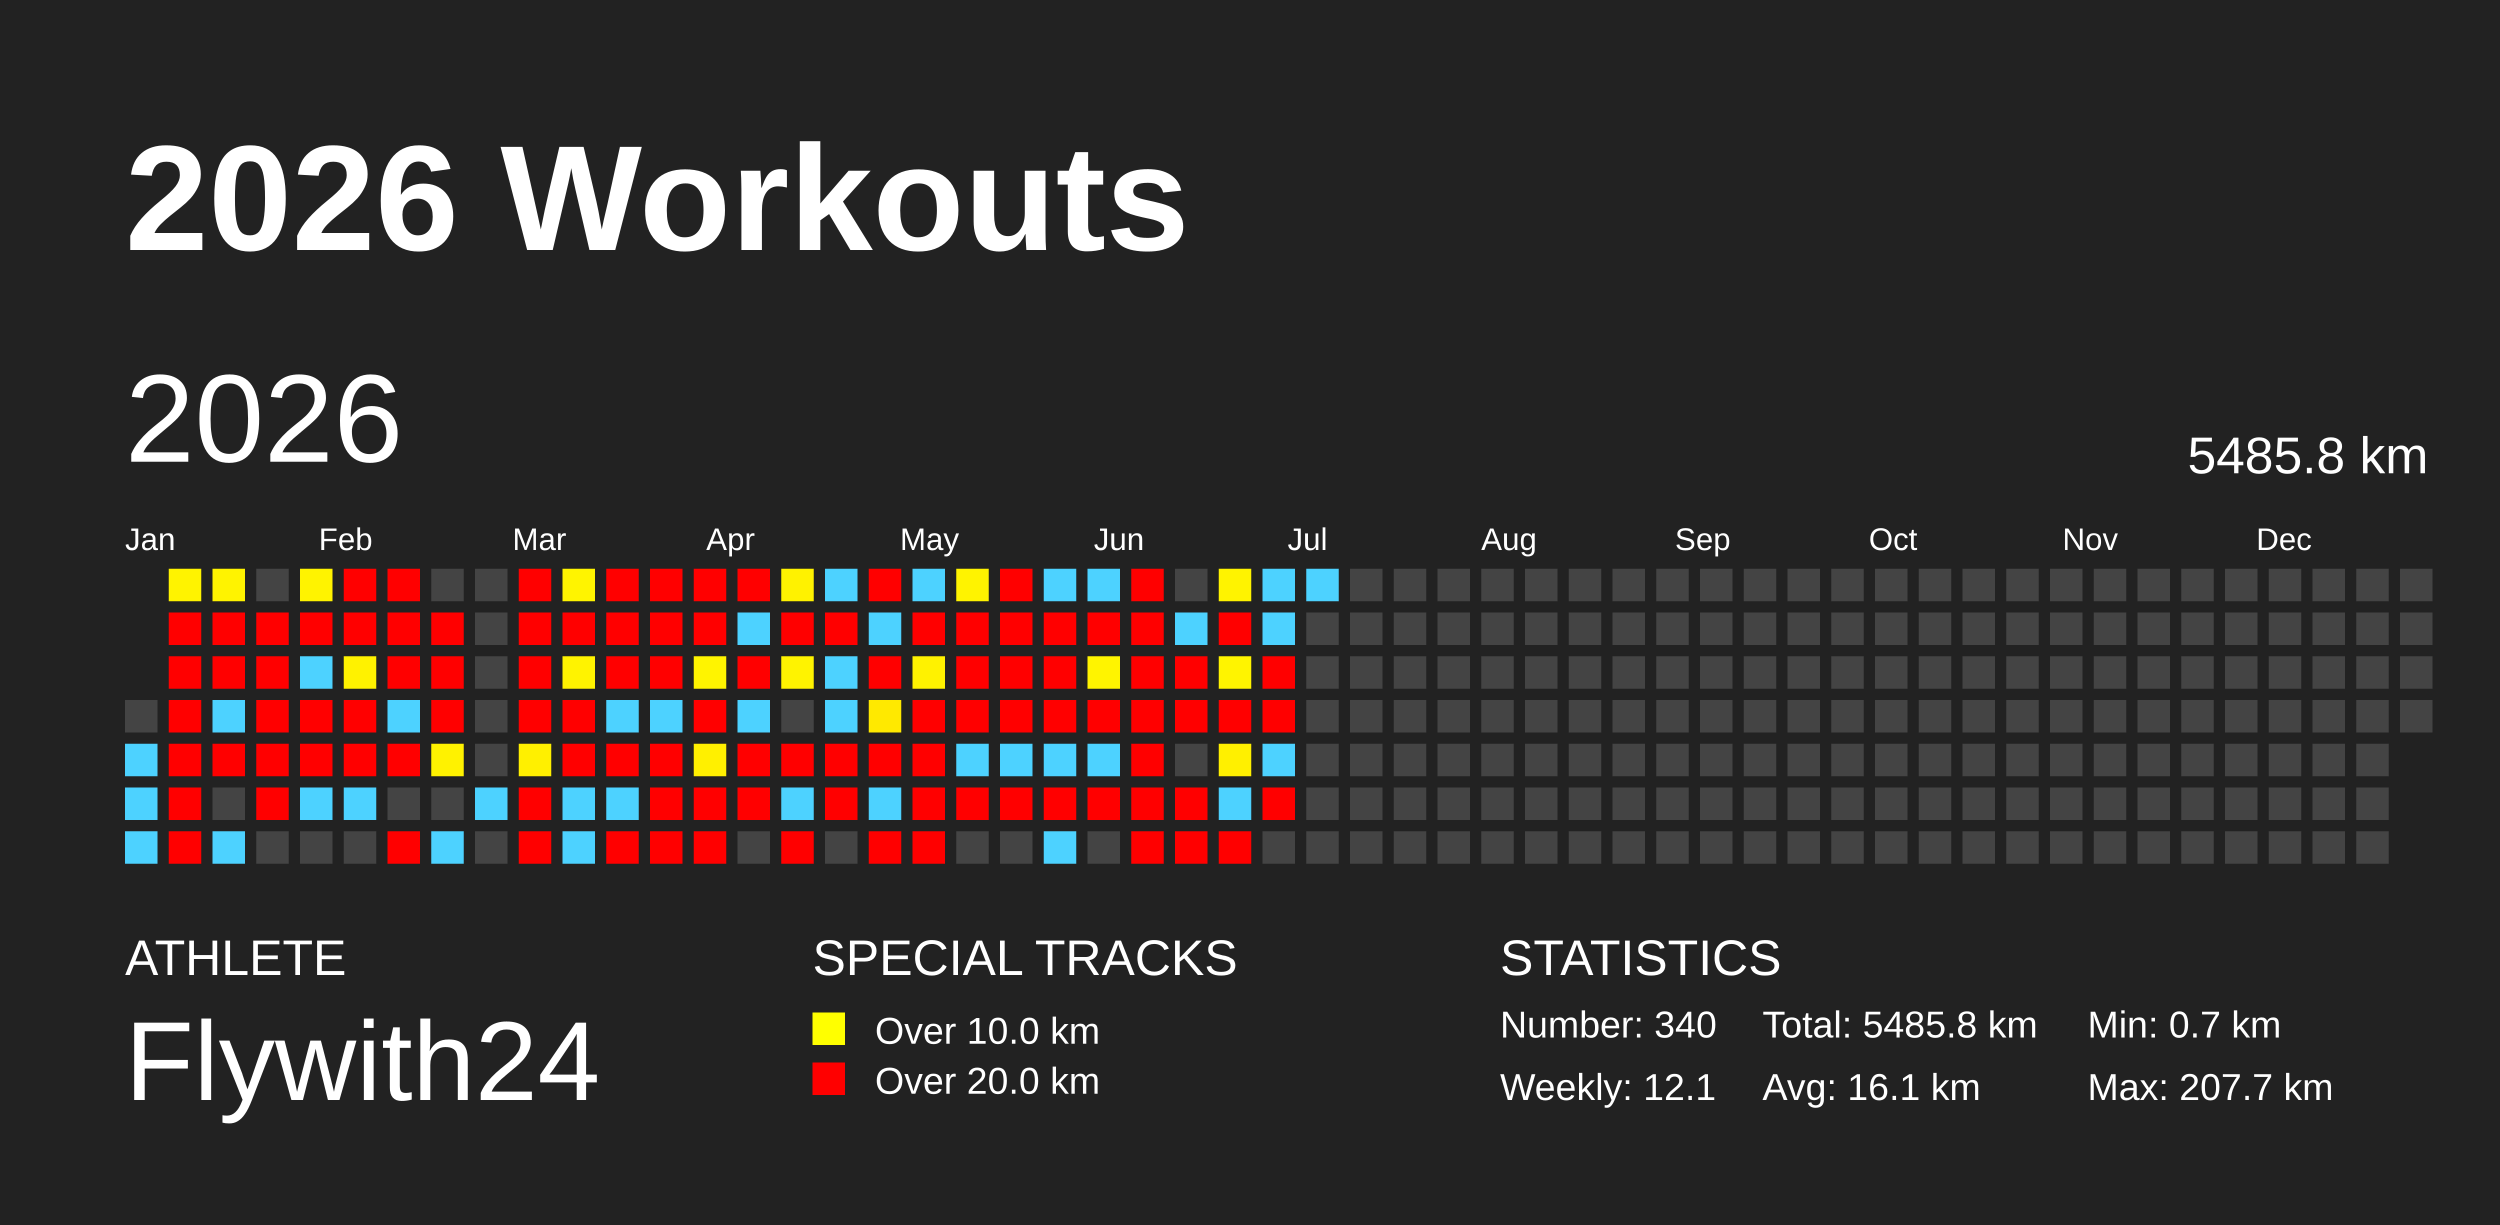
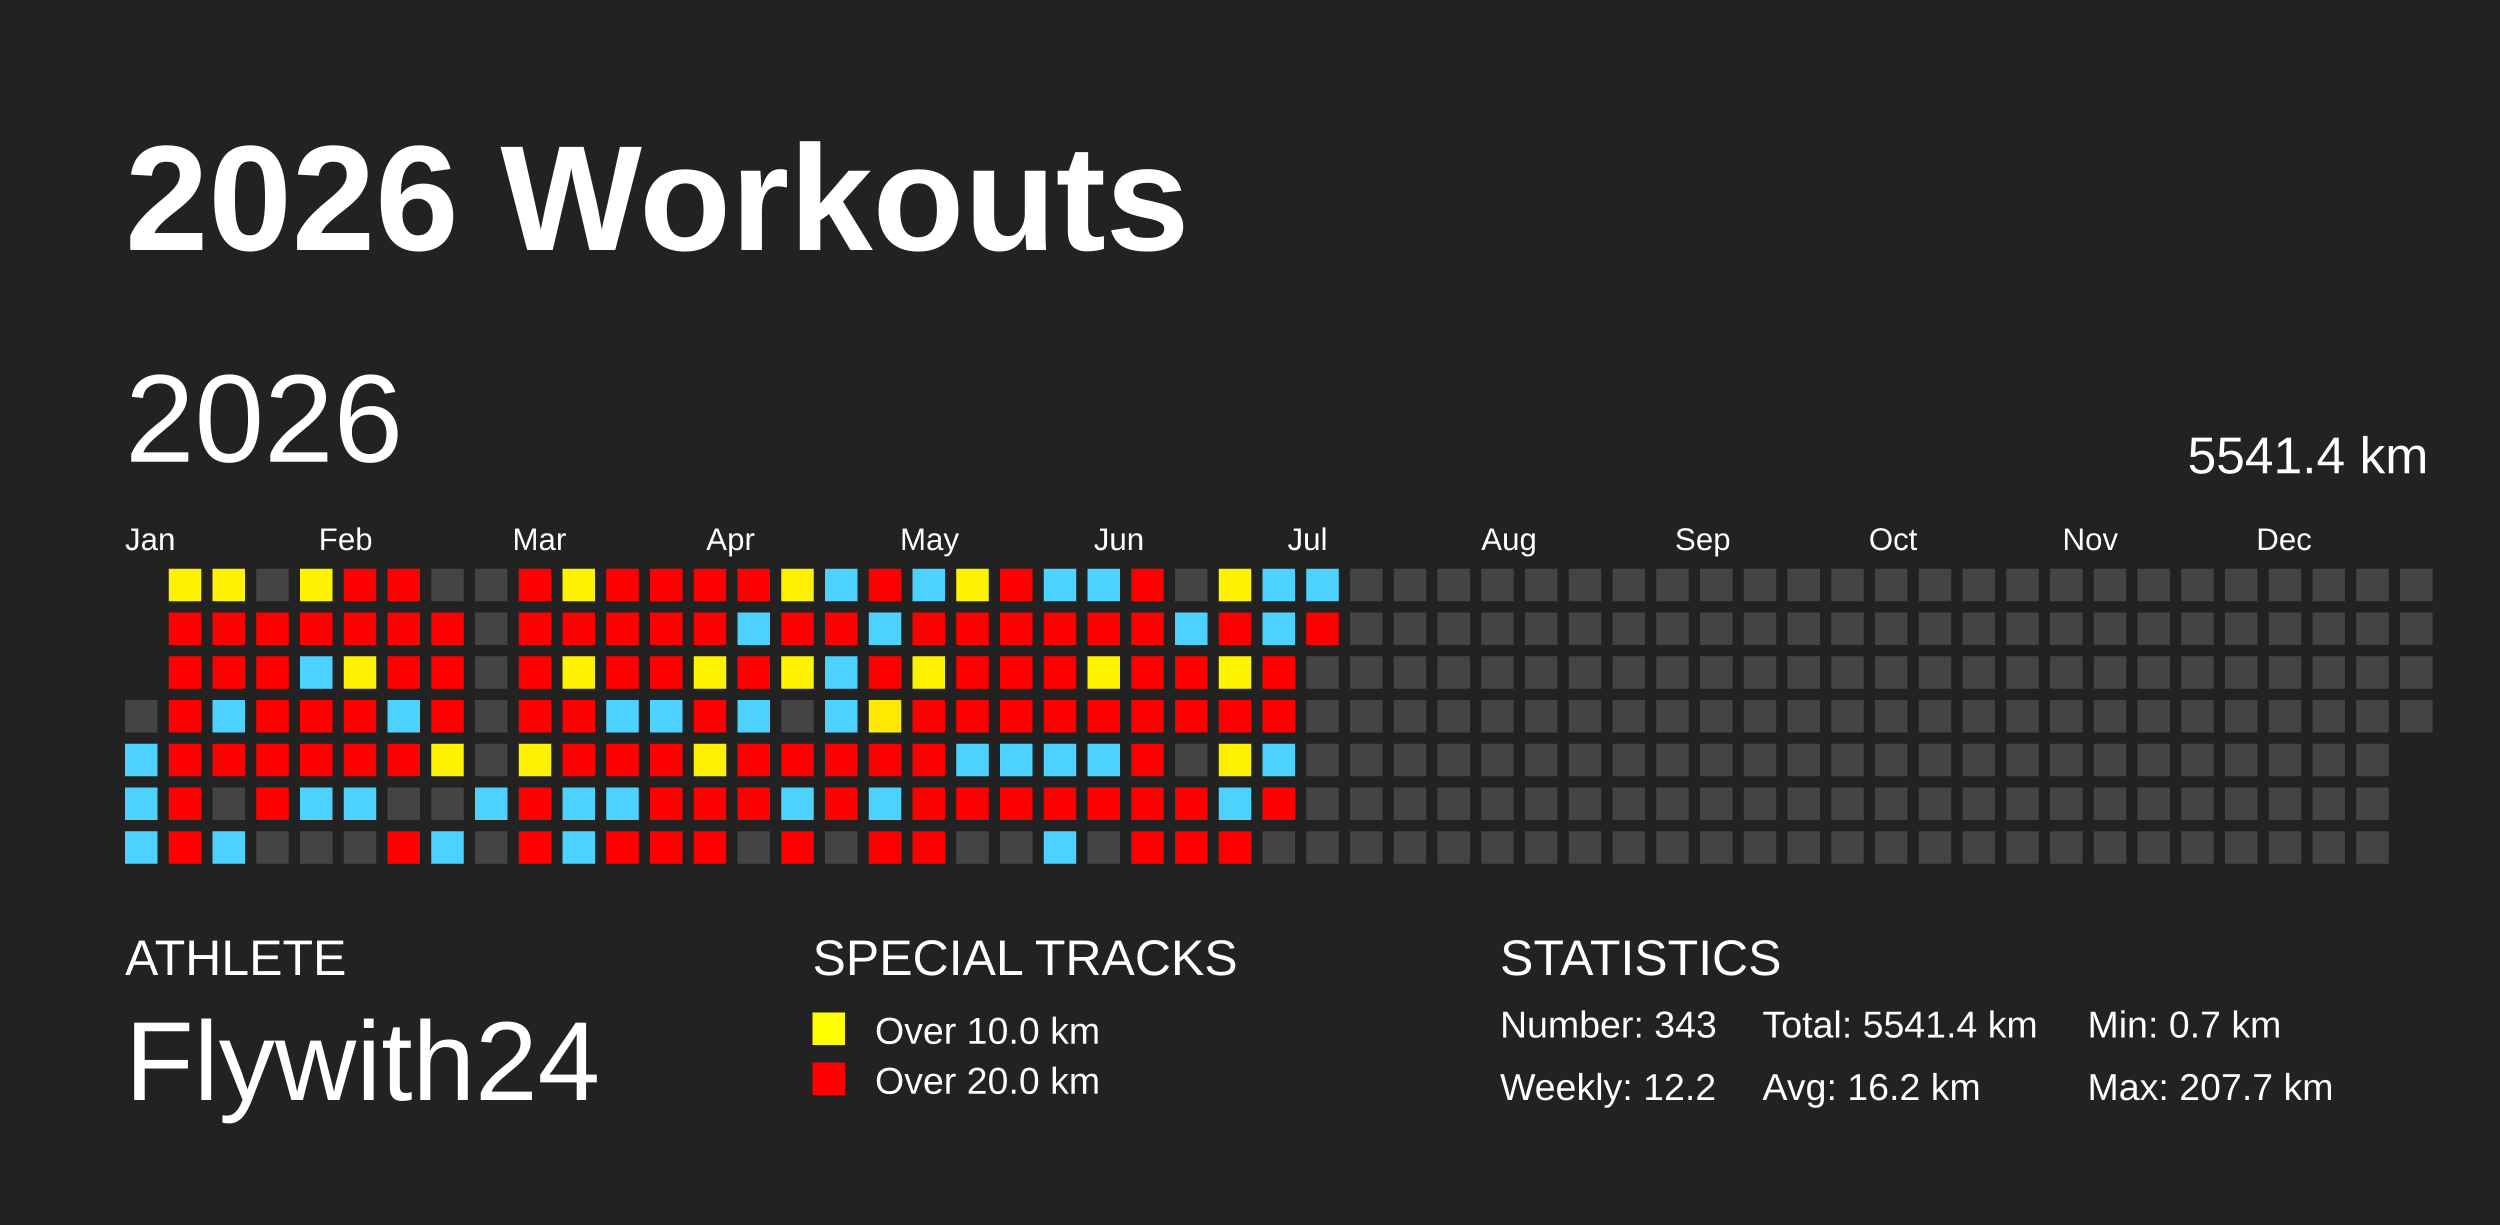
<svg xmlns="http://www.w3.org/2000/svg" baseProfile="full" height="98mm" version="1.1" viewBox="0,0,200,98" width="200mm">
  <defs />
  <rect fill="#222222" height="98" width="200" x="0" y="0" />
  <text fill="#FFFFFF" style="font-size:12px; font-family:Arial; font-weight:bold;" x="10" y="20">2026 Workouts</text>
  <text fill="#FFFFFF" style="font-size:4px; font-family:Arial" x="10" y="78">ATHLETE</text>
  <text fill="#FFFFFF" style="font-size:9px; font-family:Arial" x="10" y="88">Flywith24</text>
  <text fill="#FFFFFF" style="font-size:4px; font-family:Arial" x="65" y="78">SPECIAL TRACKS</text>
  <rect fill="yellow" height="2.6" width="2.6" x="65" y="81" />
  <text fill="#FFFFFF" style="font-size:3px; font-family:Arial" x="70" y="83.5">Over 10.0 km</text>
  <rect fill="red" height="2.6" width="2.6" x="65" y="85" />
  <text fill="#FFFFFF" style="font-size:3px; font-family:Arial" x="70" y="87.5">Over 20.0 km</text>
  <text fill="#FFFFFF" style="font-size:4px; font-family:Arial" x="120" y="78">STATISTICS</text>
-   <text fill="#FFFFFF" style="font-size:3px; font-family:Arial" x="120" y="83">Number: 340</text>
-   <text fill="#FFFFFF" style="font-size:3px; font-family:Arial" x="120" y="88">Weekly: 12.1</text>
-   <text fill="#FFFFFF" style="font-size:3px; font-family:Arial" x="141" y="83">Total: 5485.8 km</text>
-   <text fill="#FFFFFF" style="font-size:3px; font-family:Arial" x="141" y="88">Avg: 16.1 km</text>
+   <text fill="#FFFFFF" style="font-size:3px; font-family:Arial" x="120" y="83">Number: 343</text>
+   <text fill="#FFFFFF" style="font-size:3px; font-family:Arial" x="120" y="88">Weekly: 12.2</text>
+   <text fill="#FFFFFF" style="font-size:3px; font-family:Arial" x="141" y="83">Total: 5541.4 km</text>
+   <text fill="#FFFFFF" style="font-size:3px; font-family:Arial" x="141" y="88">Avg: 16.2 km</text>
  <text fill="#FFFFFF" style="font-size:3px; font-family:Arial" x="167" y="83">Min: 0.7 km</text>
  <text fill="#FFFFFF" style="font-size:3px; font-family:Arial" x="167" y="88">Max: 207.7 km</text>
  <text dominant-baseline="hanging" fill="#FFFFFF" style="font-size:10.0px; font-family:Arial;" x="10" y="30">2026</text>
-   <text dominant-baseline="hanging" fill="#FFFFFF" style="font-size:4.125px; font-family:Arial;" x="175" y="35">5485.8 km</text>
+   <text dominant-baseline="hanging" fill="#FFFFFF" style="font-size:4.125px; font-family:Arial;" x="175" y="35">5541.4 km</text>
  <text fill="#FFFFFF" style="font-size:2.5px; font-family:Arial" x="10.0" y="44">Jan</text>
  <text fill="#FFFFFF" style="font-size:2.5px; font-family:Arial" x="25.5" y="44">Feb</text>
  <text fill="#FFFFFF" style="font-size:2.5px; font-family:Arial" x="41.0" y="44">Mar</text>
  <text fill="#FFFFFF" style="font-size:2.5px; font-family:Arial" x="56.5" y="44">Apr</text>
  <text fill="#FFFFFF" style="font-size:2.5px; font-family:Arial" x="72.0" y="44">May</text>
  <text fill="#FFFFFF" style="font-size:2.5px; font-family:Arial" x="87.5" y="44">Jun</text>
  <text fill="#FFFFFF" style="font-size:2.5px; font-family:Arial" x="103.0" y="44">Jul</text>
  <text fill="#FFFFFF" style="font-size:2.5px; font-family:Arial" x="118.5" y="44">Aug</text>
  <text fill="#FFFFFF" style="font-size:2.5px; font-family:Arial" x="134.0" y="44">Sep</text>
  <text fill="#FFFFFF" style="font-size:2.5px; font-family:Arial" x="149.5" y="44">Oct</text>
  <text fill="#FFFFFF" style="font-size:2.5px; font-family:Arial" x="165.0" y="44">Nov</text>
  <text fill="#FFFFFF" style="font-size:2.5px; font-family:Arial" x="180.5" y="44">Dec</text>
  <rect fill="#444444" height="2.6" width="2.6" x="10.0" y="56.0" />
  <rect fill="#4dd2ff" height="2.6" width="2.6" x="10.0" y="59.5" />
  <rect fill="#4dd2ff" height="2.6" width="2.6" x="10.0" y="63.0" />
  <rect fill="#4dd2ff" height="2.6" width="2.6" x="10.0" y="66.5" />
  <rect fill="#fff300" height="2.6" width="2.6" x="13.5" y="45.5" />
  <rect fill="red" height="2.6" width="2.6" x="13.5" y="49.0" />
  <rect fill="red" height="2.6" width="2.6" x="13.5" y="52.5" />
  <rect fill="red" height="2.6" width="2.6" x="13.5" y="56.0" />
  <rect fill="red" height="2.6" width="2.6" x="13.5" y="59.5" />
  <rect fill="red" height="2.6" width="2.6" x="13.5" y="63.0" />
  <rect fill="red" height="2.6" width="2.6" x="13.5" y="66.5" />
  <rect fill="#fff300" height="2.6" width="2.6" x="17.0" y="45.5" />
  <rect fill="red" height="2.6" width="2.6" x="17.0" y="49.0" />
  <rect fill="red" height="2.6" width="2.6" x="17.0" y="52.5" />
  <rect fill="#4dd2ff" height="2.6" width="2.6" x="17.0" y="56.0" />
  <rect fill="red" height="2.6" width="2.6" x="17.0" y="59.5" />
  <rect fill="#444444" height="2.6" width="2.6" x="17.0" y="63.0" />
  <rect fill="#4dd2ff" height="2.6" width="2.6" x="17.0" y="66.5" />
  <rect fill="#444444" height="2.6" width="2.6" x="20.5" y="45.5" />
  <rect fill="red" height="2.6" width="2.6" x="20.5" y="49.0" />
  <rect fill="red" height="2.6" width="2.6" x="20.5" y="52.5" />
  <rect fill="red" height="2.6" width="2.6" x="20.5" y="56.0" />
  <rect fill="red" height="2.6" width="2.6" x="20.5" y="59.5" />
  <rect fill="red" height="2.6" width="2.6" x="20.5" y="63.0" />
  <rect fill="#444444" height="2.6" width="2.6" x="20.5" y="66.5" />
  <rect fill="#fff300" height="2.6" width="2.6" x="24.0" y="45.5" />
  <rect fill="red" height="2.6" width="2.6" x="24.0" y="49.0" />
  <rect fill="#4dd2ff" height="2.6" width="2.6" x="24.0" y="52.5" />
  <rect fill="red" height="2.6" width="2.6" x="24.0" y="56.0" />
  <rect fill="red" height="2.6" width="2.6" x="24.0" y="59.5" />
  <rect fill="#4dd2ff" height="2.6" width="2.6" x="24.0" y="63.0" />
  <rect fill="#444444" height="2.6" width="2.6" x="24.0" y="66.5" />
  <rect fill="red" height="2.6" width="2.6" x="27.5" y="45.5" />
  <rect fill="red" height="2.6" width="2.6" x="27.5" y="49.0" />
  <rect fill="#fff200" height="2.6" width="2.6" x="27.5" y="52.5" />
  <rect fill="red" height="2.6" width="2.6" x="27.5" y="56.0" />
  <rect fill="red" height="2.6" width="2.6" x="27.5" y="59.5" />
  <rect fill="#4dd2ff" height="2.6" width="2.6" x="27.5" y="63.0" />
  <rect fill="#444444" height="2.6" width="2.6" x="27.5" y="66.5" />
  <rect fill="red" height="2.6" width="2.6" x="31.0" y="45.5" />
  <rect fill="red" height="2.6" width="2.6" x="31.0" y="49.0" />
  <rect fill="red" height="2.6" width="2.6" x="31.0" y="52.5" />
  <rect fill="#4dd2ff" height="2.6" width="2.6" x="31.0" y="56.0" />
  <rect fill="red" height="2.6" width="2.6" x="31.0" y="59.5" />
  <rect fill="#444444" height="2.6" width="2.6" x="31.0" y="63.0" />
  <rect fill="red" height="2.6" width="2.6" x="31.0" y="66.5" />
  <rect fill="#444444" height="2.6" width="2.6" x="34.5" y="45.5" />
  <rect fill="red" height="2.6" width="2.6" x="34.5" y="49.0" />
  <rect fill="red" height="2.6" width="2.6" x="34.5" y="52.5" />
  <rect fill="red" height="2.6" width="2.6" x="34.5" y="56.0" />
  <rect fill="#fff200" height="2.6" width="2.6" x="34.5" y="59.5" />
  <rect fill="#444444" height="2.6" width="2.6" x="34.5" y="63.0" />
  <rect fill="#4dd2ff" height="2.6" width="2.6" x="34.5" y="66.5" />
  <rect fill="#444444" height="2.6" width="2.6" x="38.0" y="45.5" />
  <rect fill="#444444" height="2.6" width="2.6" x="38.0" y="49.0" />
  <rect fill="#444444" height="2.6" width="2.6" x="38.0" y="52.5" />
  <rect fill="#444444" height="2.6" width="2.6" x="38.0" y="56.0" />
  <rect fill="#444444" height="2.6" width="2.6" x="38.0" y="59.5" />
  <rect fill="#4dd2ff" height="2.6" width="2.6" x="38.0" y="63.0" />
  <rect fill="#444444" height="2.6" width="2.6" x="38.0" y="66.5" />
  <rect fill="red" height="2.6" width="2.6" x="41.5" y="45.5" />
  <rect fill="red" height="2.6" width="2.6" x="41.5" y="49.0" />
  <rect fill="red" height="2.6" width="2.6" x="41.5" y="52.5" />
  <rect fill="red" height="2.6" width="2.6" x="41.5" y="56.0" />
  <rect fill="#fff000" height="2.6" width="2.6" x="41.5" y="59.5" />
  <rect fill="red" height="2.6" width="2.6" x="41.5" y="63.0" />
  <rect fill="red" height="2.6" width="2.6" x="41.5" y="66.5" />
  <rect fill="#fff400" height="2.6" width="2.6" x="45.0" y="45.5" />
  <rect fill="red" height="2.6" width="2.6" x="45.0" y="49.0" />
  <rect fill="#fff300" height="2.6" width="2.6" x="45.0" y="52.5" />
  <rect fill="red" height="2.6" width="2.6" x="45.0" y="56.0" />
  <rect fill="red" height="2.6" width="2.6" x="45.0" y="59.5" />
  <rect fill="#4dd2ff" height="2.6" width="2.6" x="45.0" y="63.0" />
  <rect fill="#4dd2ff" height="2.6" width="2.6" x="45.0" y="66.5" />
  <rect fill="red" height="2.6" width="2.6" x="48.5" y="45.5" />
  <rect fill="red" height="2.6" width="2.6" x="48.5" y="49.0" />
  <rect fill="red" height="2.6" width="2.6" x="48.5" y="52.5" />
  <rect fill="#4dd2ff" height="2.6" width="2.6" x="48.5" y="56.0" />
  <rect fill="red" height="2.6" width="2.6" x="48.5" y="59.5" />
  <rect fill="#4dd2ff" height="2.6" width="2.6" x="48.5" y="63.0" />
  <rect fill="red" height="2.6" width="2.6" x="48.5" y="66.5" />
  <rect fill="red" height="2.6" width="2.6" x="52.0" y="45.5" />
  <rect fill="red" height="2.6" width="2.6" x="52.0" y="49.0" />
  <rect fill="red" height="2.6" width="2.6" x="52.0" y="52.5" />
  <rect fill="#4dd2ff" height="2.6" width="2.6" x="52.0" y="56.0" />
  <rect fill="red" height="2.6" width="2.6" x="52.0" y="59.5" />
  <rect fill="red" height="2.6" width="2.6" x="52.0" y="63.0" />
  <rect fill="red" height="2.6" width="2.6" x="52.0" y="66.5" />
  <rect fill="red" height="2.6" width="2.6" x="55.5" y="45.5" />
  <rect fill="red" height="2.6" width="2.6" x="55.5" y="49.0" />
  <rect fill="#fff400" height="2.6" width="2.6" x="55.5" y="52.5" />
  <rect fill="red" height="2.6" width="2.6" x="55.5" y="56.0" />
  <rect fill="#fff000" height="2.6" width="2.6" x="55.5" y="59.5" />
  <rect fill="red" height="2.6" width="2.6" x="55.5" y="63.0" />
  <rect fill="red" height="2.6" width="2.6" x="55.5" y="66.5" />
  <rect fill="red" height="2.6" width="2.6" x="59.0" y="45.5" />
  <rect fill="#4dd2ff" height="2.6" width="2.6" x="59.0" y="49.0" />
  <rect fill="red" height="2.6" width="2.6" x="59.0" y="52.5" />
  <rect fill="#4dd2ff" height="2.6" width="2.6" x="59.0" y="56.0" />
  <rect fill="red" height="2.6" width="2.6" x="59.0" y="59.5" />
  <rect fill="red" height="2.6" width="2.6" x="59.0" y="63.0" />
  <rect fill="#444444" height="2.6" width="2.6" x="59.0" y="66.5" />
  <rect fill="#fff200" height="2.6" width="2.6" x="62.5" y="45.5" />
  <rect fill="red" height="2.6" width="2.6" x="62.5" y="49.0" />
  <rect fill="#fff300" height="2.6" width="2.6" x="62.5" y="52.5" />
  <rect fill="#444444" height="2.6" width="2.6" x="62.5" y="56.0" />
  <rect fill="red" height="2.6" width="2.6" x="62.5" y="59.5" />
  <rect fill="#4dd2ff" height="2.6" width="2.6" x="62.5" y="63.0" />
  <rect fill="red" height="2.6" width="2.6" x="62.5" y="66.5" />
  <rect fill="#4dd2ff" height="2.6" width="2.6" x="66.0" y="45.5" />
  <rect fill="red" height="2.6" width="2.6" x="66.0" y="49.0" />
  <rect fill="#4dd2ff" height="2.6" width="2.6" x="66.0" y="52.5" />
  <rect fill="#4dd2ff" height="2.6" width="2.6" x="66.0" y="56.0" />
  <rect fill="red" height="2.6" width="2.6" x="66.0" y="59.5" />
  <rect fill="red" height="2.6" width="2.6" x="66.0" y="63.0" />
  <rect fill="#444444" height="2.6" width="2.6" x="66.0" y="66.5" />
  <rect fill="red" height="2.6" width="2.6" x="69.5" y="45.5" />
  <rect fill="#4dd2ff" height="2.6" width="2.6" x="69.5" y="49.0" />
  <rect fill="red" height="2.6" width="2.6" x="69.5" y="52.5" />
  <rect fill="#ffe900" height="2.6" width="2.6" x="69.5" y="56.0" />
  <rect fill="red" height="2.6" width="2.6" x="69.5" y="59.5" />
  <rect fill="#4dd2ff" height="2.6" width="2.6" x="69.5" y="63.0" />
  <rect fill="red" height="2.6" width="2.6" x="69.5" y="66.5" />
  <rect fill="#4dd2ff" height="2.6" width="2.6" x="73.0" y="45.5" />
  <rect fill="red" height="2.6" width="2.6" x="73.0" y="49.0" />
  <rect fill="#fff200" height="2.6" width="2.6" x="73.0" y="52.5" />
  <rect fill="red" height="2.6" width="2.6" x="73.0" y="56.0" />
  <rect fill="red" height="2.6" width="2.6" x="73.0" y="59.5" />
  <rect fill="red" height="2.6" width="2.6" x="73.0" y="63.0" />
  <rect fill="red" height="2.6" width="2.6" x="73.0" y="66.5" />
  <rect fill="#fff300" height="2.6" width="2.6" x="76.5" y="45.5" />
  <rect fill="red" height="2.6" width="2.6" x="76.5" y="49.0" />
  <rect fill="red" height="2.6" width="2.6" x="76.5" y="52.5" />
  <rect fill="red" height="2.6" width="2.6" x="76.5" y="56.0" />
  <rect fill="#4dd2ff" height="2.6" width="2.6" x="76.5" y="59.5" />
  <rect fill="red" height="2.6" width="2.6" x="76.5" y="63.0" />
  <rect fill="#444444" height="2.6" width="2.6" x="76.5" y="66.5" />
  <rect fill="red" height="2.6" width="2.6" x="80.0" y="45.5" />
  <rect fill="red" height="2.6" width="2.6" x="80.0" y="49.0" />
  <rect fill="red" height="2.6" width="2.6" x="80.0" y="52.5" />
  <rect fill="red" height="2.6" width="2.6" x="80.0" y="56.0" />
  <rect fill="#4dd2ff" height="2.6" width="2.6" x="80.0" y="59.5" />
  <rect fill="red" height="2.6" width="2.6" x="80.0" y="63.0" />
  <rect fill="#444444" height="2.6" width="2.6" x="80.0" y="66.5" />
  <rect fill="#4dd2ff" height="2.6" width="2.6" x="83.5" y="45.5" />
  <rect fill="red" height="2.6" width="2.6" x="83.5" y="49.0" />
  <rect fill="red" height="2.6" width="2.6" x="83.5" y="52.5" />
  <rect fill="red" height="2.6" width="2.6" x="83.5" y="56.0" />
  <rect fill="#4dd2ff" height="2.6" width="2.6" x="83.5" y="59.5" />
  <rect fill="red" height="2.6" width="2.6" x="83.5" y="63.0" />
  <rect fill="#4dd2ff" height="2.6" width="2.6" x="83.5" y="66.5" />
  <rect fill="#4dd2ff" height="2.6" width="2.6" x="87.0" y="45.5" />
  <rect fill="red" height="2.6" width="2.6" x="87.0" y="49.0" />
  <rect fill="#fff400" height="2.6" width="2.6" x="87.0" y="52.5" />
  <rect fill="red" height="2.6" width="2.6" x="87.0" y="56.0" />
  <rect fill="#4dd2ff" height="2.6" width="2.6" x="87.0" y="59.5" />
  <rect fill="red" height="2.6" width="2.6" x="87.0" y="63.0" />
  <rect fill="#444444" height="2.6" width="2.6" x="87.0" y="66.5" />
  <rect fill="red" height="2.6" width="2.6" x="90.5" y="45.5" />
  <rect fill="red" height="2.6" width="2.6" x="90.5" y="49.0" />
  <rect fill="red" height="2.6" width="2.6" x="90.5" y="52.5" />
  <rect fill="red" height="2.6" width="2.6" x="90.5" y="56.0" />
  <rect fill="red" height="2.6" width="2.6" x="90.5" y="59.5" />
  <rect fill="red" height="2.6" width="2.6" x="90.5" y="63.0" />
  <rect fill="red" height="2.6" width="2.6" x="90.5" y="66.5" />
  <rect fill="#444444" height="2.6" width="2.6" x="94.0" y="45.5" />
  <rect fill="#4dd2ff" height="2.6" width="2.6" x="94.0" y="49.0" />
  <rect fill="red" height="2.6" width="2.6" x="94.0" y="52.5" />
  <rect fill="red" height="2.6" width="2.6" x="94.0" y="56.0" />
  <rect fill="#444444" height="2.6" width="2.6" x="94.0" y="59.5" />
  <rect fill="red" height="2.6" width="2.6" x="94.0" y="63.0" />
  <rect fill="red" height="2.6" width="2.6" x="94.0" y="66.5" />
  <rect fill="#fff300" height="2.6" width="2.6" x="97.5" y="45.5" />
  <rect fill="red" height="2.6" width="2.6" x="97.5" y="49.0" />
  <rect fill="#fff400" height="2.6" width="2.6" x="97.5" y="52.5" />
  <rect fill="red" height="2.6" width="2.6" x="97.5" y="56.0" />
  <rect fill="#fff000" height="2.6" width="2.6" x="97.5" y="59.5" />
  <rect fill="#4dd2ff" height="2.6" width="2.6" x="97.5" y="63.0" />
  <rect fill="red" height="2.6" width="2.6" x="97.5" y="66.5" />
  <rect fill="#4dd2ff" height="2.6" width="2.6" x="101.0" y="45.5" />
  <rect fill="#4dd2ff" height="2.6" width="2.6" x="101.0" y="49.0" />
  <rect fill="red" height="2.6" width="2.6" x="101.0" y="52.5" />
  <rect fill="red" height="2.6" width="2.6" x="101.0" y="56.0" />
  <rect fill="#4dd2ff" height="2.6" width="2.6" x="101.0" y="59.5" />
  <rect fill="red" height="2.6" width="2.6" x="101.0" y="63.0" />
  <rect fill="#444444" height="2.6" width="2.6" x="101.0" y="66.5" />
  <rect fill="#4dd2ff" height="2.6" width="2.6" x="104.5" y="45.5" />
-   <rect fill="#444444" height="2.6" width="2.6" x="104.5" y="49.0" />
+   <rect fill="red" height="2.6" width="2.6" x="104.5" y="49.0" />
  <rect fill="#444444" height="2.6" width="2.6" x="104.5" y="52.5" />
  <rect fill="#444444" height="2.6" width="2.6" x="104.5" y="56.0" />
  <rect fill="#444444" height="2.6" width="2.6" x="104.5" y="59.5" />
  <rect fill="#444444" height="2.6" width="2.6" x="104.5" y="63.0" />
  <rect fill="#444444" height="2.6" width="2.6" x="104.5" y="66.5" />
  <rect fill="#444444" height="2.6" width="2.6" x="108.0" y="45.5" />
  <rect fill="#444444" height="2.6" width="2.6" x="108.0" y="49.0" />
  <rect fill="#444444" height="2.6" width="2.6" x="108.0" y="52.5" />
  <rect fill="#444444" height="2.6" width="2.6" x="108.0" y="56.0" />
  <rect fill="#444444" height="2.6" width="2.6" x="108.0" y="59.5" />
  <rect fill="#444444" height="2.6" width="2.6" x="108.0" y="63.0" />
  <rect fill="#444444" height="2.6" width="2.6" x="108.0" y="66.5" />
  <rect fill="#444444" height="2.6" width="2.6" x="111.5" y="45.5" />
  <rect fill="#444444" height="2.6" width="2.6" x="111.5" y="49.0" />
  <rect fill="#444444" height="2.6" width="2.6" x="111.5" y="52.5" />
  <rect fill="#444444" height="2.6" width="2.6" x="111.5" y="56.0" />
  <rect fill="#444444" height="2.6" width="2.6" x="111.5" y="59.5" />
  <rect fill="#444444" height="2.6" width="2.6" x="111.5" y="63.0" />
  <rect fill="#444444" height="2.6" width="2.6" x="111.5" y="66.5" />
  <rect fill="#444444" height="2.6" width="2.6" x="115.0" y="45.5" />
  <rect fill="#444444" height="2.6" width="2.6" x="115.0" y="49.0" />
  <rect fill="#444444" height="2.6" width="2.6" x="115.0" y="52.5" />
  <rect fill="#444444" height="2.6" width="2.6" x="115.0" y="56.0" />
  <rect fill="#444444" height="2.6" width="2.6" x="115.0" y="59.5" />
  <rect fill="#444444" height="2.6" width="2.6" x="115.0" y="63.0" />
  <rect fill="#444444" height="2.6" width="2.6" x="115.0" y="66.5" />
  <rect fill="#444444" height="2.6" width="2.6" x="118.5" y="45.5" />
  <rect fill="#444444" height="2.6" width="2.6" x="118.5" y="49.0" />
  <rect fill="#444444" height="2.6" width="2.6" x="118.5" y="52.5" />
  <rect fill="#444444" height="2.6" width="2.6" x="118.5" y="56.0" />
  <rect fill="#444444" height="2.6" width="2.6" x="118.5" y="59.5" />
  <rect fill="#444444" height="2.6" width="2.6" x="118.5" y="63.0" />
  <rect fill="#444444" height="2.6" width="2.6" x="118.5" y="66.5" />
  <rect fill="#444444" height="2.6" width="2.6" x="122.0" y="45.5" />
  <rect fill="#444444" height="2.6" width="2.6" x="122.0" y="49.0" />
  <rect fill="#444444" height="2.6" width="2.6" x="122.0" y="52.5" />
  <rect fill="#444444" height="2.6" width="2.6" x="122.0" y="56.0" />
  <rect fill="#444444" height="2.6" width="2.6" x="122.0" y="59.5" />
  <rect fill="#444444" height="2.6" width="2.6" x="122.0" y="63.0" />
  <rect fill="#444444" height="2.6" width="2.6" x="122.0" y="66.5" />
  <rect fill="#444444" height="2.6" width="2.6" x="125.5" y="45.5" />
  <rect fill="#444444" height="2.6" width="2.6" x="125.5" y="49.0" />
  <rect fill="#444444" height="2.6" width="2.6" x="125.5" y="52.5" />
  <rect fill="#444444" height="2.6" width="2.6" x="125.5" y="56.0" />
  <rect fill="#444444" height="2.6" width="2.6" x="125.5" y="59.5" />
  <rect fill="#444444" height="2.6" width="2.6" x="125.5" y="63.0" />
  <rect fill="#444444" height="2.6" width="2.6" x="125.5" y="66.5" />
  <rect fill="#444444" height="2.6" width="2.6" x="129.0" y="45.5" />
  <rect fill="#444444" height="2.6" width="2.6" x="129.0" y="49.0" />
  <rect fill="#444444" height="2.6" width="2.6" x="129.0" y="52.5" />
  <rect fill="#444444" height="2.6" width="2.6" x="129.0" y="56.0" />
  <rect fill="#444444" height="2.6" width="2.6" x="129.0" y="59.5" />
  <rect fill="#444444" height="2.6" width="2.6" x="129.0" y="63.0" />
  <rect fill="#444444" height="2.6" width="2.6" x="129.0" y="66.5" />
  <rect fill="#444444" height="2.6" width="2.6" x="132.5" y="45.5" />
  <rect fill="#444444" height="2.6" width="2.6" x="132.5" y="49.0" />
  <rect fill="#444444" height="2.6" width="2.6" x="132.5" y="52.5" />
  <rect fill="#444444" height="2.6" width="2.6" x="132.5" y="56.0" />
  <rect fill="#444444" height="2.6" width="2.6" x="132.5" y="59.5" />
  <rect fill="#444444" height="2.6" width="2.6" x="132.5" y="63.0" />
  <rect fill="#444444" height="2.6" width="2.6" x="132.5" y="66.5" />
  <rect fill="#444444" height="2.6" width="2.6" x="136.0" y="45.5" />
  <rect fill="#444444" height="2.6" width="2.6" x="136.0" y="49.0" />
  <rect fill="#444444" height="2.6" width="2.6" x="136.0" y="52.5" />
  <rect fill="#444444" height="2.6" width="2.6" x="136.0" y="56.0" />
  <rect fill="#444444" height="2.6" width="2.6" x="136.0" y="59.5" />
  <rect fill="#444444" height="2.6" width="2.6" x="136.0" y="63.0" />
  <rect fill="#444444" height="2.6" width="2.6" x="136.0" y="66.5" />
  <rect fill="#444444" height="2.6" width="2.6" x="139.5" y="45.5" />
  <rect fill="#444444" height="2.6" width="2.6" x="139.5" y="49.0" />
  <rect fill="#444444" height="2.6" width="2.6" x="139.5" y="52.5" />
  <rect fill="#444444" height="2.6" width="2.6" x="139.5" y="56.0" />
  <rect fill="#444444" height="2.6" width="2.6" x="139.5" y="59.5" />
  <rect fill="#444444" height="2.6" width="2.6" x="139.5" y="63.0" />
  <rect fill="#444444" height="2.6" width="2.6" x="139.5" y="66.5" />
  <rect fill="#444444" height="2.6" width="2.6" x="143.0" y="45.5" />
  <rect fill="#444444" height="2.6" width="2.6" x="143.0" y="49.0" />
  <rect fill="#444444" height="2.6" width="2.6" x="143.0" y="52.5" />
  <rect fill="#444444" height="2.6" width="2.6" x="143.0" y="56.0" />
  <rect fill="#444444" height="2.6" width="2.6" x="143.0" y="59.5" />
  <rect fill="#444444" height="2.6" width="2.6" x="143.0" y="63.0" />
  <rect fill="#444444" height="2.6" width="2.6" x="143.0" y="66.5" />
  <rect fill="#444444" height="2.6" width="2.6" x="146.5" y="45.5" />
  <rect fill="#444444" height="2.6" width="2.6" x="146.5" y="49.0" />
  <rect fill="#444444" height="2.6" width="2.6" x="146.5" y="52.5" />
  <rect fill="#444444" height="2.6" width="2.6" x="146.5" y="56.0" />
  <rect fill="#444444" height="2.6" width="2.6" x="146.5" y="59.5" />
  <rect fill="#444444" height="2.6" width="2.6" x="146.5" y="63.0" />
  <rect fill="#444444" height="2.6" width="2.6" x="146.5" y="66.5" />
  <rect fill="#444444" height="2.6" width="2.6" x="150.0" y="45.5" />
  <rect fill="#444444" height="2.6" width="2.6" x="150.0" y="49.0" />
  <rect fill="#444444" height="2.6" width="2.6" x="150.0" y="52.5" />
  <rect fill="#444444" height="2.6" width="2.6" x="150.0" y="56.0" />
  <rect fill="#444444" height="2.6" width="2.6" x="150.0" y="59.5" />
  <rect fill="#444444" height="2.6" width="2.6" x="150.0" y="63.0" />
  <rect fill="#444444" height="2.6" width="2.6" x="150.0" y="66.5" />
  <rect fill="#444444" height="2.6" width="2.6" x="153.5" y="45.5" />
  <rect fill="#444444" height="2.6" width="2.6" x="153.5" y="49.0" />
  <rect fill="#444444" height="2.6" width="2.6" x="153.5" y="52.5" />
  <rect fill="#444444" height="2.6" width="2.6" x="153.5" y="56.0" />
  <rect fill="#444444" height="2.6" width="2.6" x="153.5" y="59.5" />
  <rect fill="#444444" height="2.6" width="2.6" x="153.5" y="63.0" />
  <rect fill="#444444" height="2.6" width="2.6" x="153.5" y="66.5" />
  <rect fill="#444444" height="2.6" width="2.6" x="157.0" y="45.5" />
  <rect fill="#444444" height="2.6" width="2.6" x="157.0" y="49.0" />
  <rect fill="#444444" height="2.6" width="2.6" x="157.0" y="52.5" />
  <rect fill="#444444" height="2.6" width="2.6" x="157.0" y="56.0" />
  <rect fill="#444444" height="2.6" width="2.6" x="157.0" y="59.5" />
  <rect fill="#444444" height="2.6" width="2.6" x="157.0" y="63.0" />
  <rect fill="#444444" height="2.6" width="2.6" x="157.0" y="66.5" />
  <rect fill="#444444" height="2.6" width="2.6" x="160.5" y="45.5" />
  <rect fill="#444444" height="2.6" width="2.6" x="160.5" y="49.0" />
  <rect fill="#444444" height="2.6" width="2.6" x="160.5" y="52.5" />
  <rect fill="#444444" height="2.6" width="2.6" x="160.5" y="56.0" />
  <rect fill="#444444" height="2.6" width="2.6" x="160.5" y="59.5" />
  <rect fill="#444444" height="2.6" width="2.6" x="160.5" y="63.0" />
  <rect fill="#444444" height="2.6" width="2.6" x="160.5" y="66.5" />
  <rect fill="#444444" height="2.6" width="2.6" x="164.0" y="45.5" />
  <rect fill="#444444" height="2.6" width="2.6" x="164.0" y="49.0" />
  <rect fill="#444444" height="2.6" width="2.6" x="164.0" y="52.5" />
  <rect fill="#444444" height="2.6" width="2.6" x="164.0" y="56.0" />
  <rect fill="#444444" height="2.6" width="2.6" x="164.0" y="59.5" />
  <rect fill="#444444" height="2.6" width="2.6" x="164.0" y="63.0" />
  <rect fill="#444444" height="2.6" width="2.6" x="164.0" y="66.5" />
  <rect fill="#444444" height="2.6" width="2.6" x="167.5" y="45.5" />
  <rect fill="#444444" height="2.6" width="2.6" x="167.5" y="49.0" />
  <rect fill="#444444" height="2.6" width="2.6" x="167.5" y="52.5" />
  <rect fill="#444444" height="2.6" width="2.6" x="167.5" y="56.0" />
  <rect fill="#444444" height="2.6" width="2.6" x="167.5" y="59.5" />
  <rect fill="#444444" height="2.6" width="2.6" x="167.5" y="63.0" />
  <rect fill="#444444" height="2.6" width="2.6" x="167.5" y="66.5" />
  <rect fill="#444444" height="2.6" width="2.6" x="171.0" y="45.5" />
  <rect fill="#444444" height="2.6" width="2.6" x="171.0" y="49.0" />
  <rect fill="#444444" height="2.6" width="2.6" x="171.0" y="52.5" />
  <rect fill="#444444" height="2.6" width="2.6" x="171.0" y="56.0" />
  <rect fill="#444444" height="2.6" width="2.6" x="171.0" y="59.5" />
  <rect fill="#444444" height="2.6" width="2.6" x="171.0" y="63.0" />
  <rect fill="#444444" height="2.6" width="2.6" x="171.0" y="66.5" />
  <rect fill="#444444" height="2.6" width="2.6" x="174.5" y="45.5" />
  <rect fill="#444444" height="2.6" width="2.6" x="174.5" y="49.0" />
  <rect fill="#444444" height="2.6" width="2.6" x="174.5" y="52.5" />
  <rect fill="#444444" height="2.6" width="2.6" x="174.5" y="56.0" />
  <rect fill="#444444" height="2.6" width="2.6" x="174.5" y="59.5" />
  <rect fill="#444444" height="2.6" width="2.6" x="174.5" y="63.0" />
  <rect fill="#444444" height="2.6" width="2.6" x="174.5" y="66.5" />
  <rect fill="#444444" height="2.6" width="2.6" x="178.0" y="45.5" />
  <rect fill="#444444" height="2.6" width="2.6" x="178.0" y="49.0" />
  <rect fill="#444444" height="2.6" width="2.6" x="178.0" y="52.5" />
  <rect fill="#444444" height="2.6" width="2.6" x="178.0" y="56.0" />
  <rect fill="#444444" height="2.6" width="2.6" x="178.0" y="59.5" />
  <rect fill="#444444" height="2.6" width="2.6" x="178.0" y="63.0" />
  <rect fill="#444444" height="2.6" width="2.6" x="178.0" y="66.5" />
  <rect fill="#444444" height="2.6" width="2.6" x="181.5" y="45.5" />
  <rect fill="#444444" height="2.6" width="2.6" x="181.5" y="49.0" />
  <rect fill="#444444" height="2.6" width="2.6" x="181.5" y="52.5" />
  <rect fill="#444444" height="2.6" width="2.6" x="181.5" y="56.0" />
  <rect fill="#444444" height="2.6" width="2.6" x="181.5" y="59.5" />
  <rect fill="#444444" height="2.6" width="2.6" x="181.5" y="63.0" />
  <rect fill="#444444" height="2.6" width="2.6" x="181.5" y="66.5" />
  <rect fill="#444444" height="2.6" width="2.6" x="185.0" y="45.5" />
  <rect fill="#444444" height="2.6" width="2.6" x="185.0" y="49.0" />
  <rect fill="#444444" height="2.6" width="2.6" x="185.0" y="52.5" />
  <rect fill="#444444" height="2.6" width="2.6" x="185.0" y="56.0" />
  <rect fill="#444444" height="2.6" width="2.6" x="185.0" y="59.5" />
  <rect fill="#444444" height="2.6" width="2.6" x="185.0" y="63.0" />
  <rect fill="#444444" height="2.6" width="2.6" x="185.0" y="66.5" />
  <rect fill="#444444" height="2.6" width="2.6" x="188.5" y="45.5" />
  <rect fill="#444444" height="2.6" width="2.6" x="188.5" y="49.0" />
  <rect fill="#444444" height="2.6" width="2.6" x="188.5" y="52.5" />
  <rect fill="#444444" height="2.6" width="2.6" x="188.5" y="56.0" />
  <rect fill="#444444" height="2.6" width="2.6" x="188.5" y="59.5" />
  <rect fill="#444444" height="2.6" width="2.6" x="188.5" y="63.0" />
  <rect fill="#444444" height="2.6" width="2.6" x="188.5" y="66.5" />
  <rect fill="#444444" height="2.6" width="2.6" x="192.0" y="45.5" />
  <rect fill="#444444" height="2.6" width="2.6" x="192.0" y="49.0" />
  <rect fill="#444444" height="2.6" width="2.6" x="192.0" y="52.5" />
  <rect fill="#444444" height="2.6" width="2.6" x="192.0" y="56.0" />
</svg>
